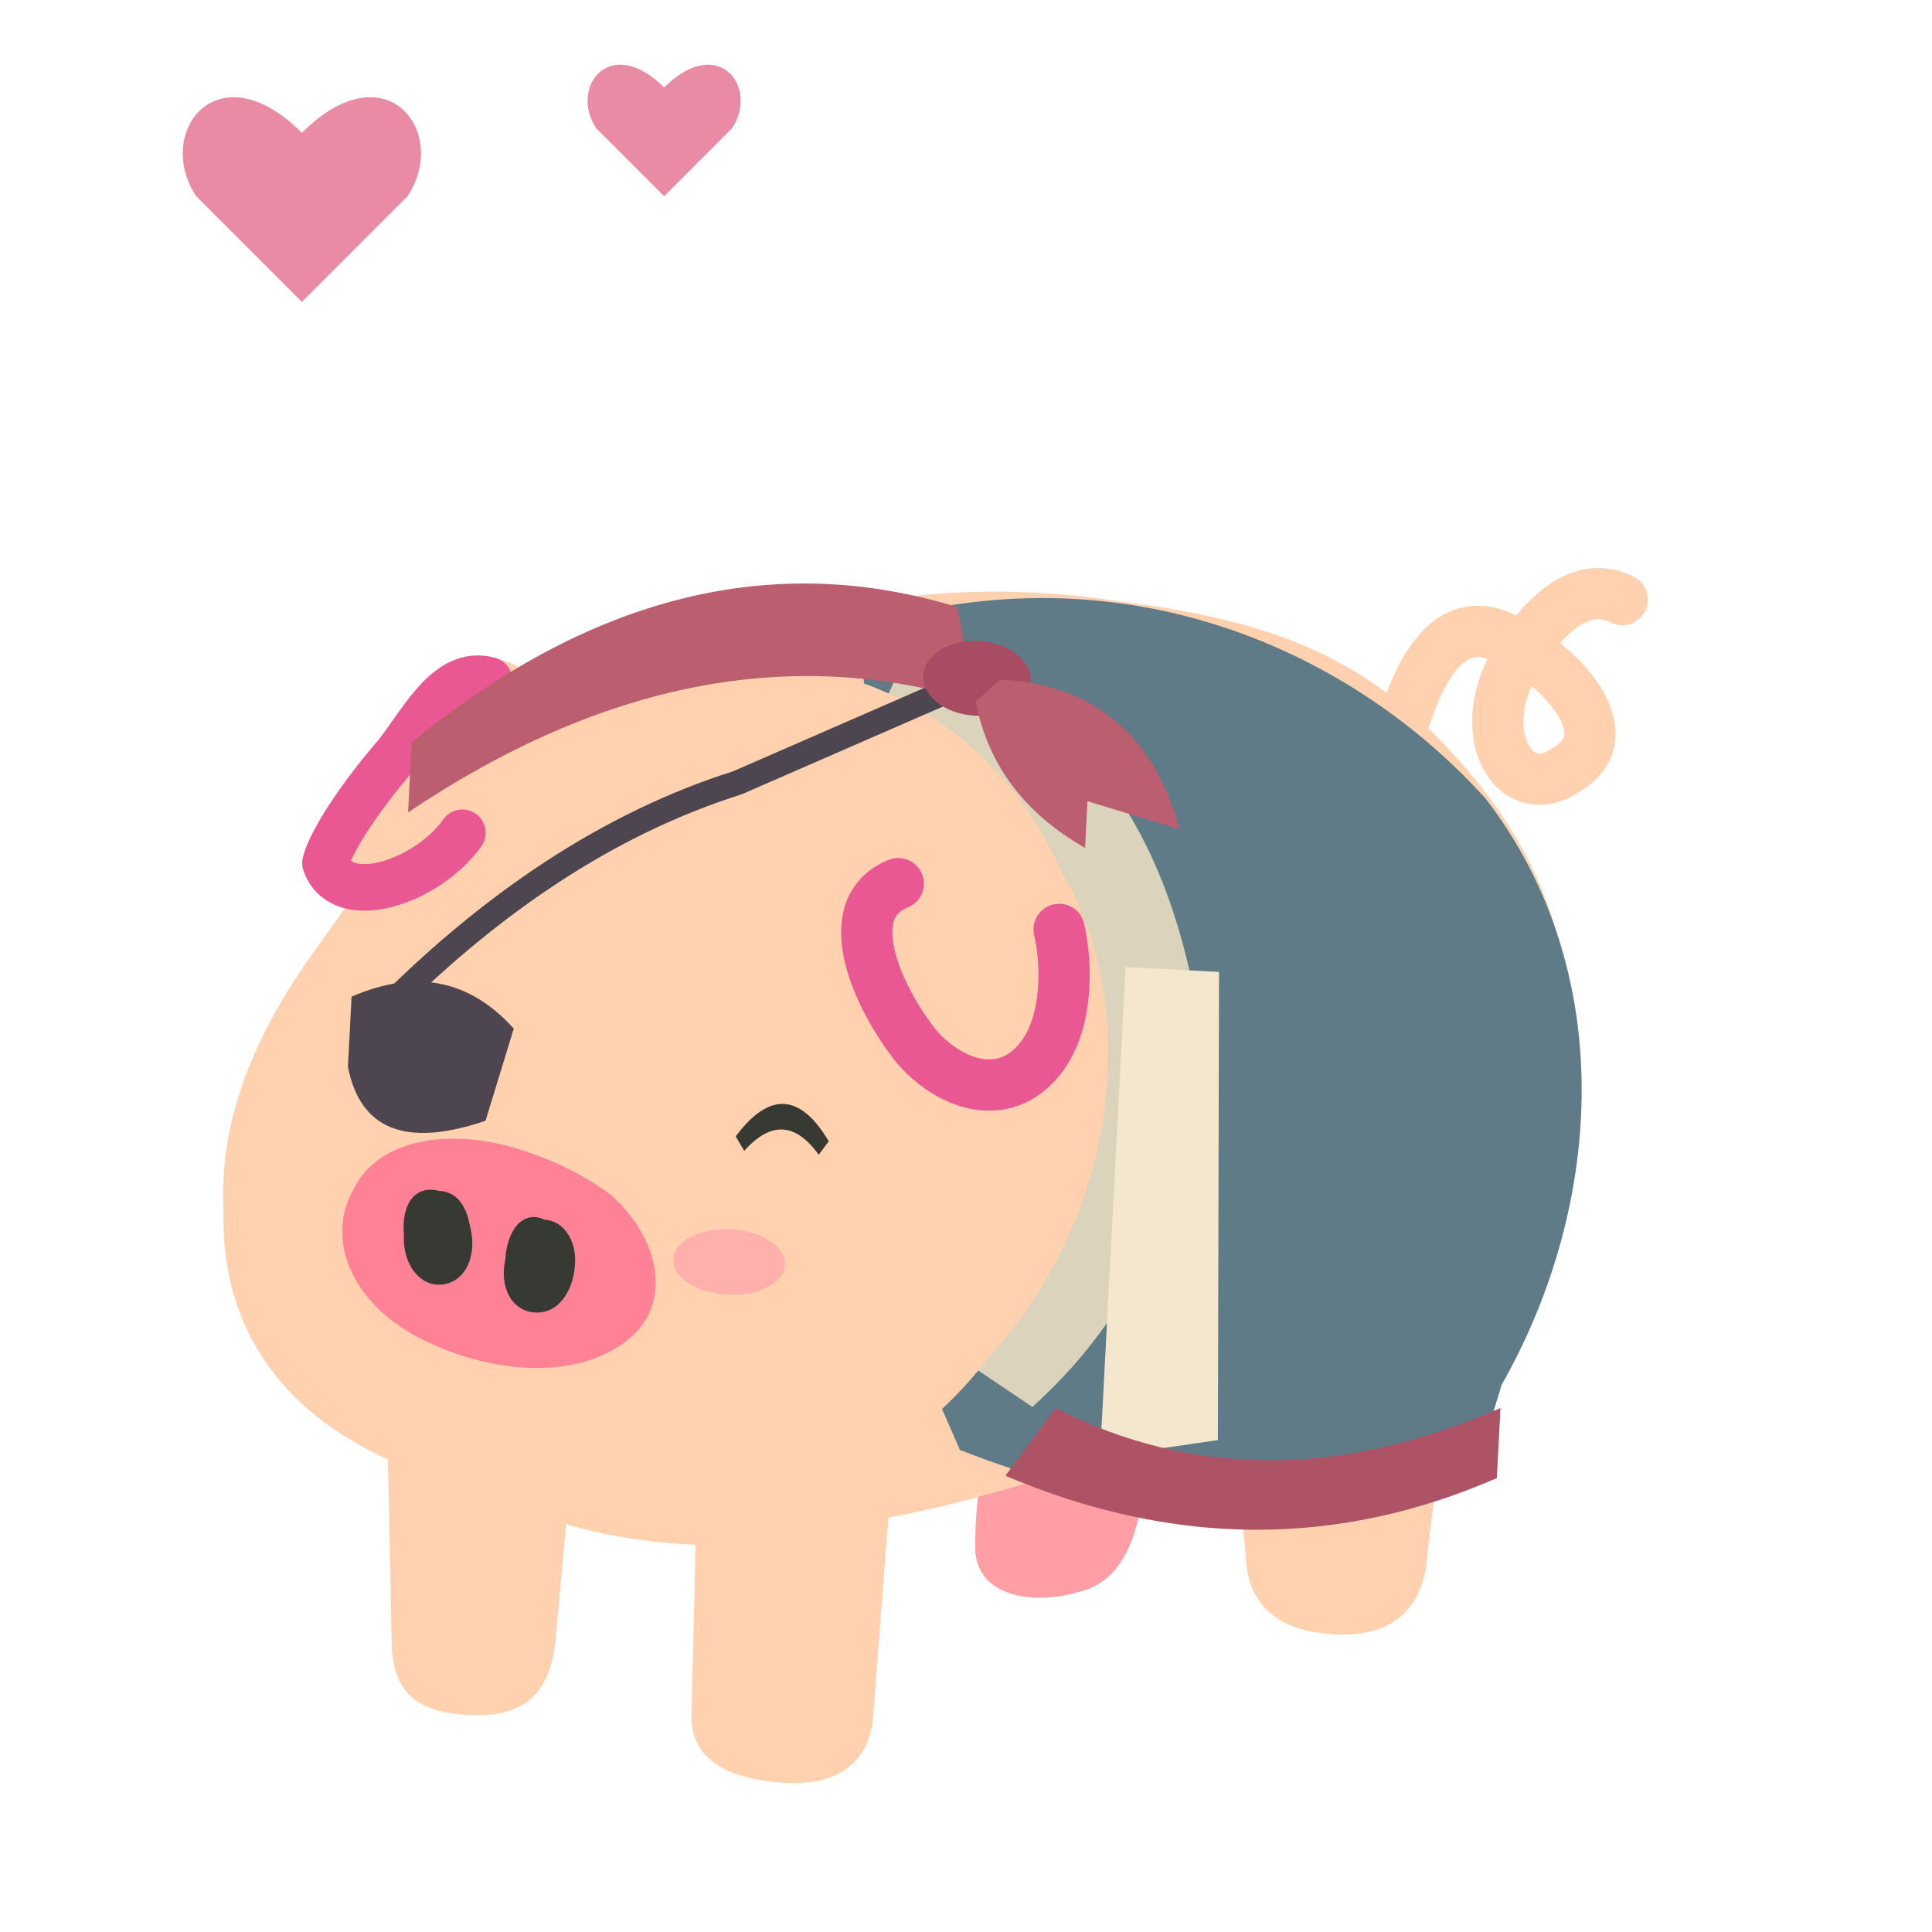
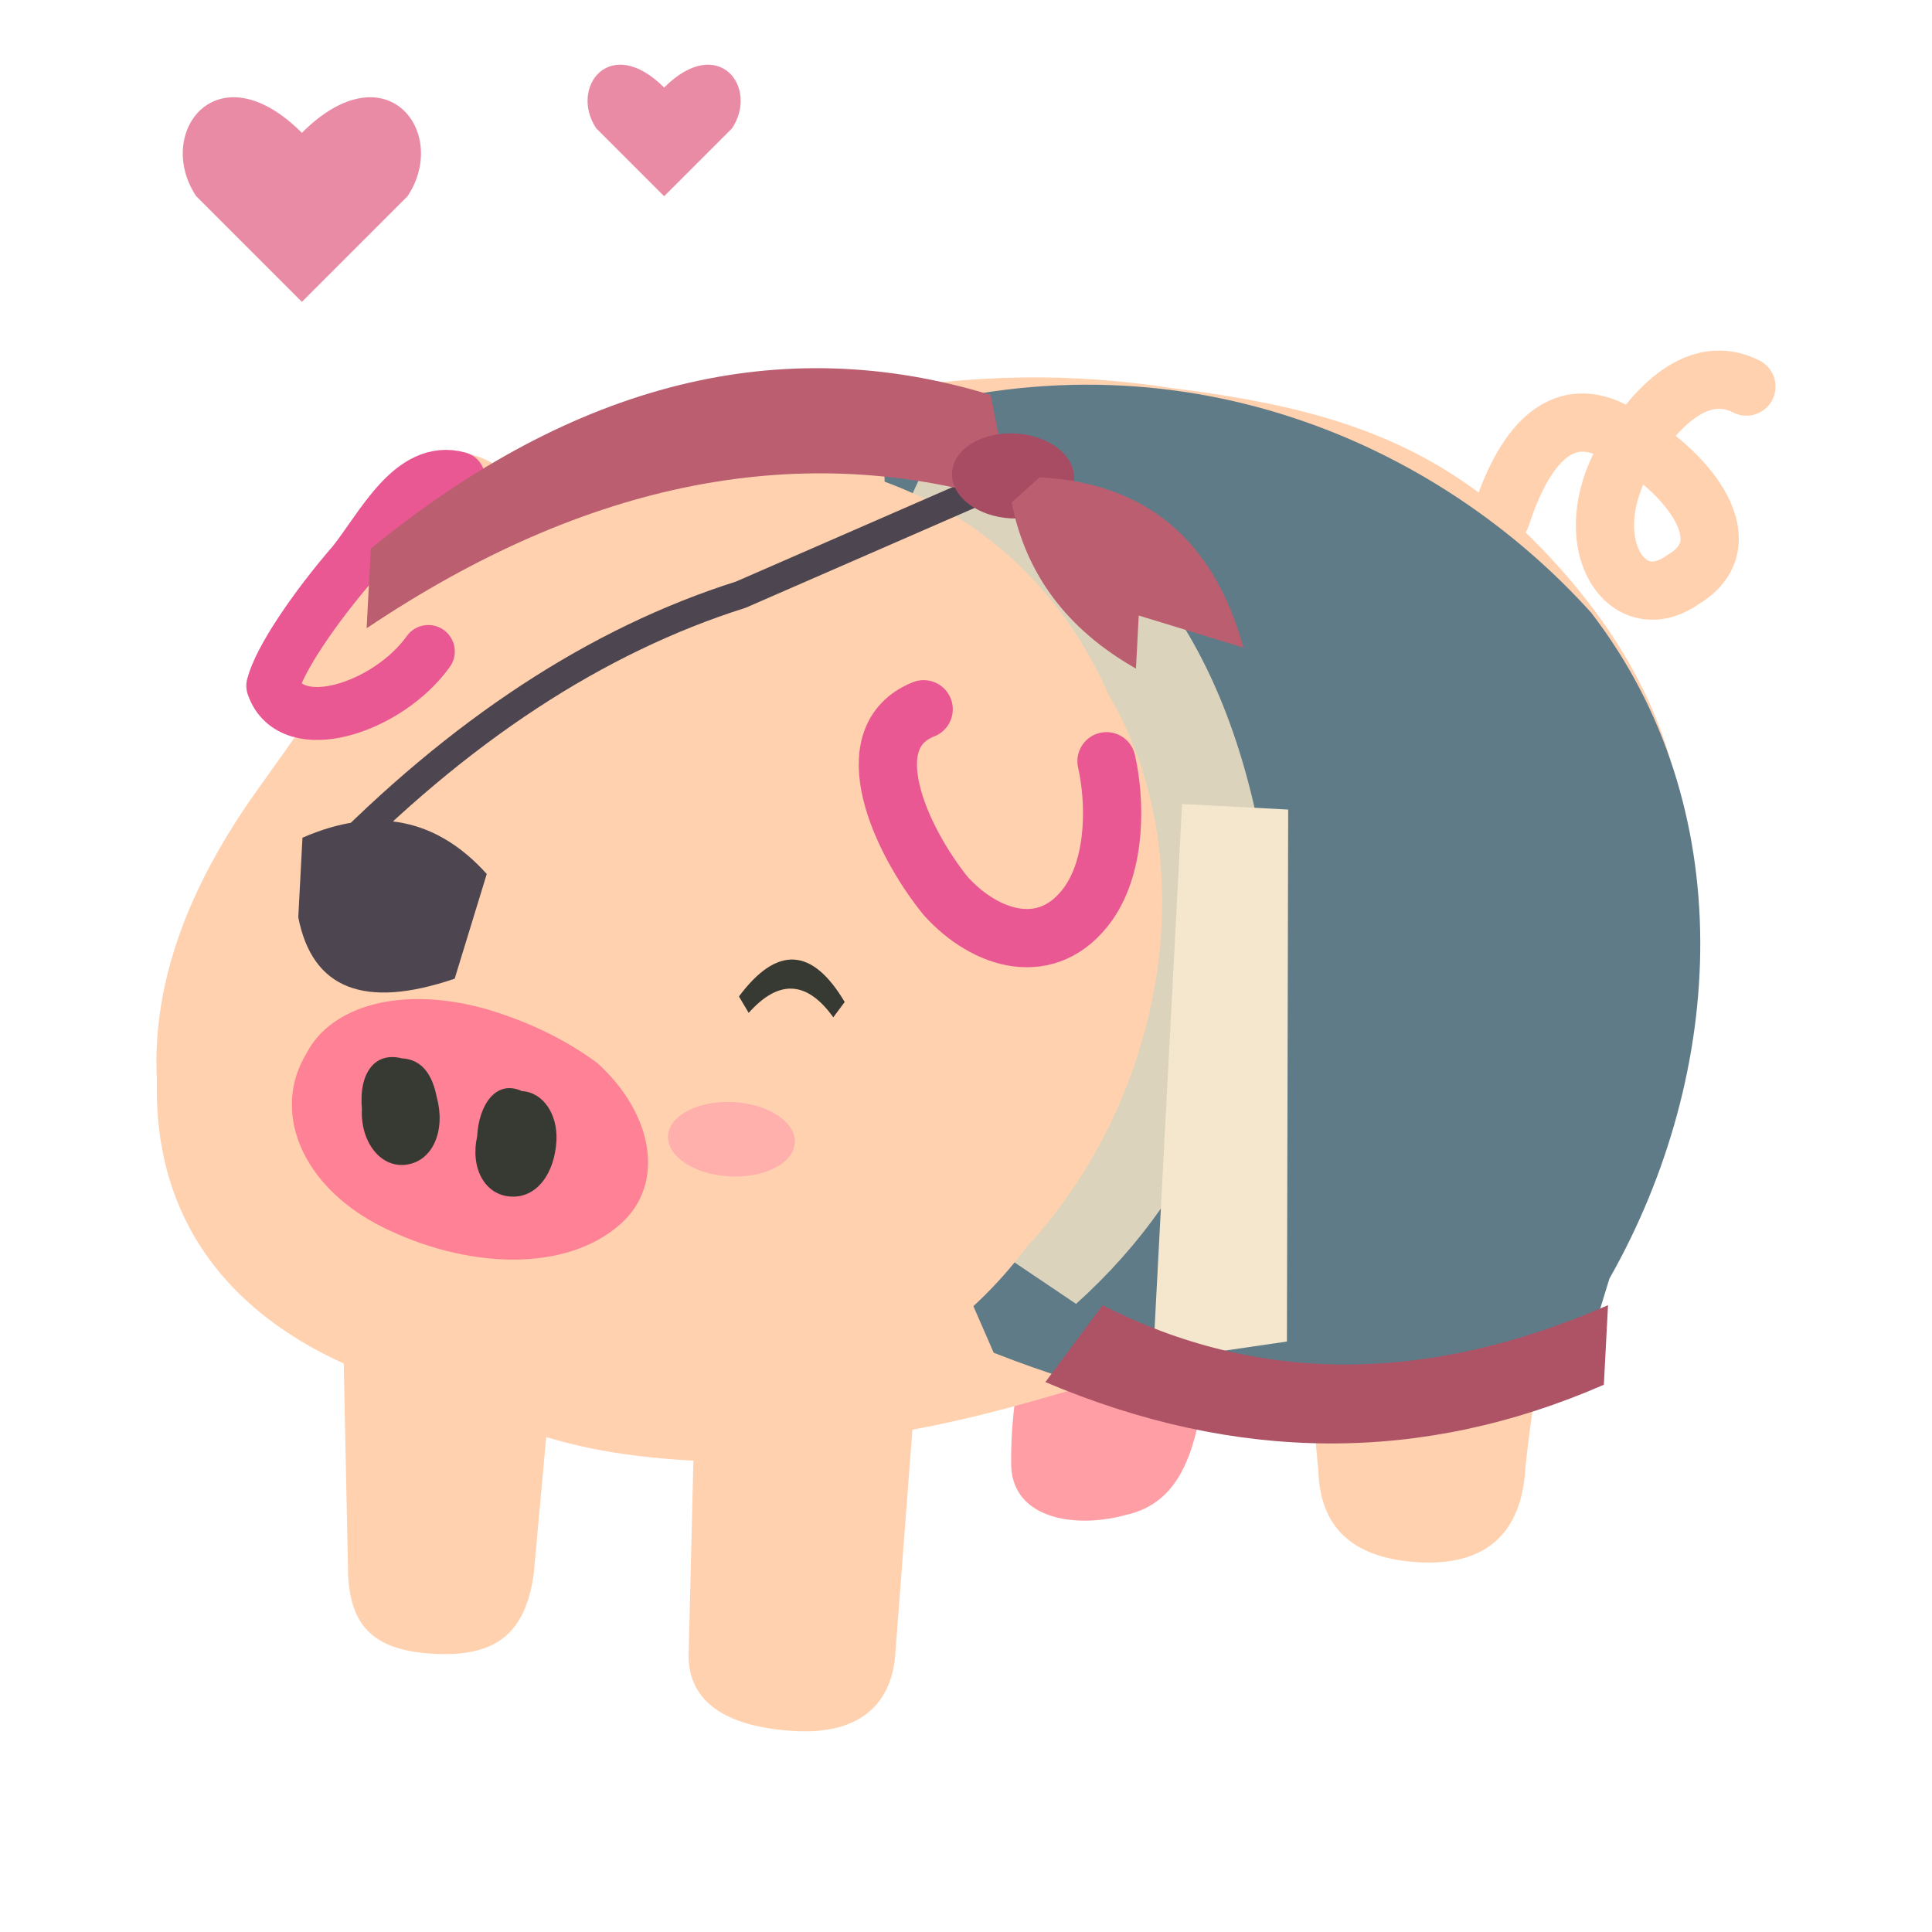
<svg xmlns="http://www.w3.org/2000/svg" width="64" height="64" viewBox="0 0 64 64" role="img" aria-label="海盗猪·摸摸">
  <g transform="translate(3 6) scale(0.88)">
    <g transform="rotate(3 32 44)">
-       <g transform="translate(3 9) scale(.88)">
+       <g>
        <g transform="translate(-7.17 -0.78) scale(0.1993)" stroke-linecap="round" stroke-linejoin="round">
          <path fill="#FF9FA5" d="M214 210C213 221 210 232 211 246C212 256 224 257 233 254C244 251 246 240 247 225L248 211Z" />
          <path d="M294 62C298 47 305 40 315 45C327 50 341 64 329 72C319 80 309 67 316 51C322 39 330 31 339 35" fill="none" stroke="#FFD1AF" stroke-width="11" />
          <path fill="#FFD1AF" d="M110 70C155 46 192 37 231 41C259 43 279 48 298 64C320 83 332 105 332 128C333 146 326 163 319 180C312 197 309 223 308 241C308 254 301 260 289 260C277 260 270 255 269 244L267 230C266 222 261 219 253 220C231 227 213 235 192 240L191 282C191 292 185 298 173 298C159 298 152 293 152 284L151 248C140 248 131 247 123 245L122 271C121 282 116 287 104 287C93 287 88 283 87 273L84 232C63 224 52 210 48 192C42 170 48 148 62 126C69 115 75 106 80 94C87 79 96 68 110 70Z" />
          <path fill="#FFD1AF" d="M63 107C64 97 75 81 84 68C90 58 102 58 108 66L115 87L90 113Z" />
        </g>
        <path d="M28 9C39 5 49 9 55 15C61 22 61 32 57 40L56 44Q46 48 34 44L30 36Z" fill="#607B88" />
        <path d="M30 10Q40 12 43 24Q44 35 37 42L32 39Q41 29 34 18L28 15Z" fill="#DCD3BC" />
        <path d="M40 23L44 23L45 43L40 44Z" fill="#F4E7CD" />
        <path d="M38 42Q47 46 57 41L57 44Q47 49 36 45Z" fill="#AE5366" />
        <path d="M14 14C23 8 33 11 37 19C41 25 40 34 35 40C31 46 23 49 15 47C7 46 2 42 2 35C2 27 8 20 14 14Z" fill="#FFD1AF" />
        <g transform="translate(-7.17 -0.78) scale(0.1993)" stroke-linecap="round" stroke-linejoin="round">
          <path d="M97 65C88 63 83 75 78 82C71 91 65 101 64 106C68 116 86 109 93 98" fill="none" stroke="#E95892" stroke-width="10" />
          <path d="M187 104C174 110 184 129 193 139C201 147 213 150 220 139C225 131 224 119 222 112" fill="none" stroke="#E95892" stroke-width="11" />
          <path fill="#373A32" d="M81 145Q91 130 101 145L99 148Q91 138 83 148Z" />
          <path fill="#373A32" d="M155 160Q165 145 175 160L173 163Q165 153 157 163Z" />
          <path fill="#FF8195" d="M108 165C91 161 78 166 74 175C68 186 74 200 90 207C106 214 125 214 135 204C143 196 140 183 129 174C123 170 116 167 108 165Z" />
          <path fill="#373A32" d="M92 175C87 174 84 178 85 185C85 191 89 196 94 195C99 194 101 188 99 182C98 178 96 175 92 175Z" />
          <path fill="#373A32" d="M115 180C110 178 107 183 107 189C106 195 109 200 114 200C119 200 122 195 122 189C122 184 119 180 115 180Z" />
        </g>
        <ellipse cx="23.72" cy="36.49" rx="2.39" ry="1.4" fill="#FFAFAC" />
        <path d="M8 27Q15 19 23 16L33 11" fill="none" stroke="#4D4651" stroke-width="1.05" stroke-linecap="round" stroke-linejoin="round" />
        <path d="M7 26Q11 24 14 27L13 31Q8 33 7 29Z" fill="#4D4651" />
        <path d="M9 15Q20 5 32 8L33 12Q21 9 9 18Z" fill="#BA5E70" />
        <ellipse cx="33" cy="11" rx="2.3" ry="1.6" fill="#A74C62" />
        <path d="M34 11Q40 11 42 17L38 16L38 18Q34 16 33 12Z" fill="#BA5E70" />
      </g>
    </g>
  </g>
  <g transform="translate(10 3) scale(0.7)">
    <path d="M0 2C-4-2-7 2-5 5L0 10L5 5C7 2 4-2 0 2Z" fill="#EA8BA5" />
  </g>
  <g transform="translate(22 2) scale(0.45)">
    <path d="M0 2C-4-2-7 2-5 5L0 10L5 5C7 2 4-2 0 2Z" fill="#EA8BA5" />
  </g>
</svg>
